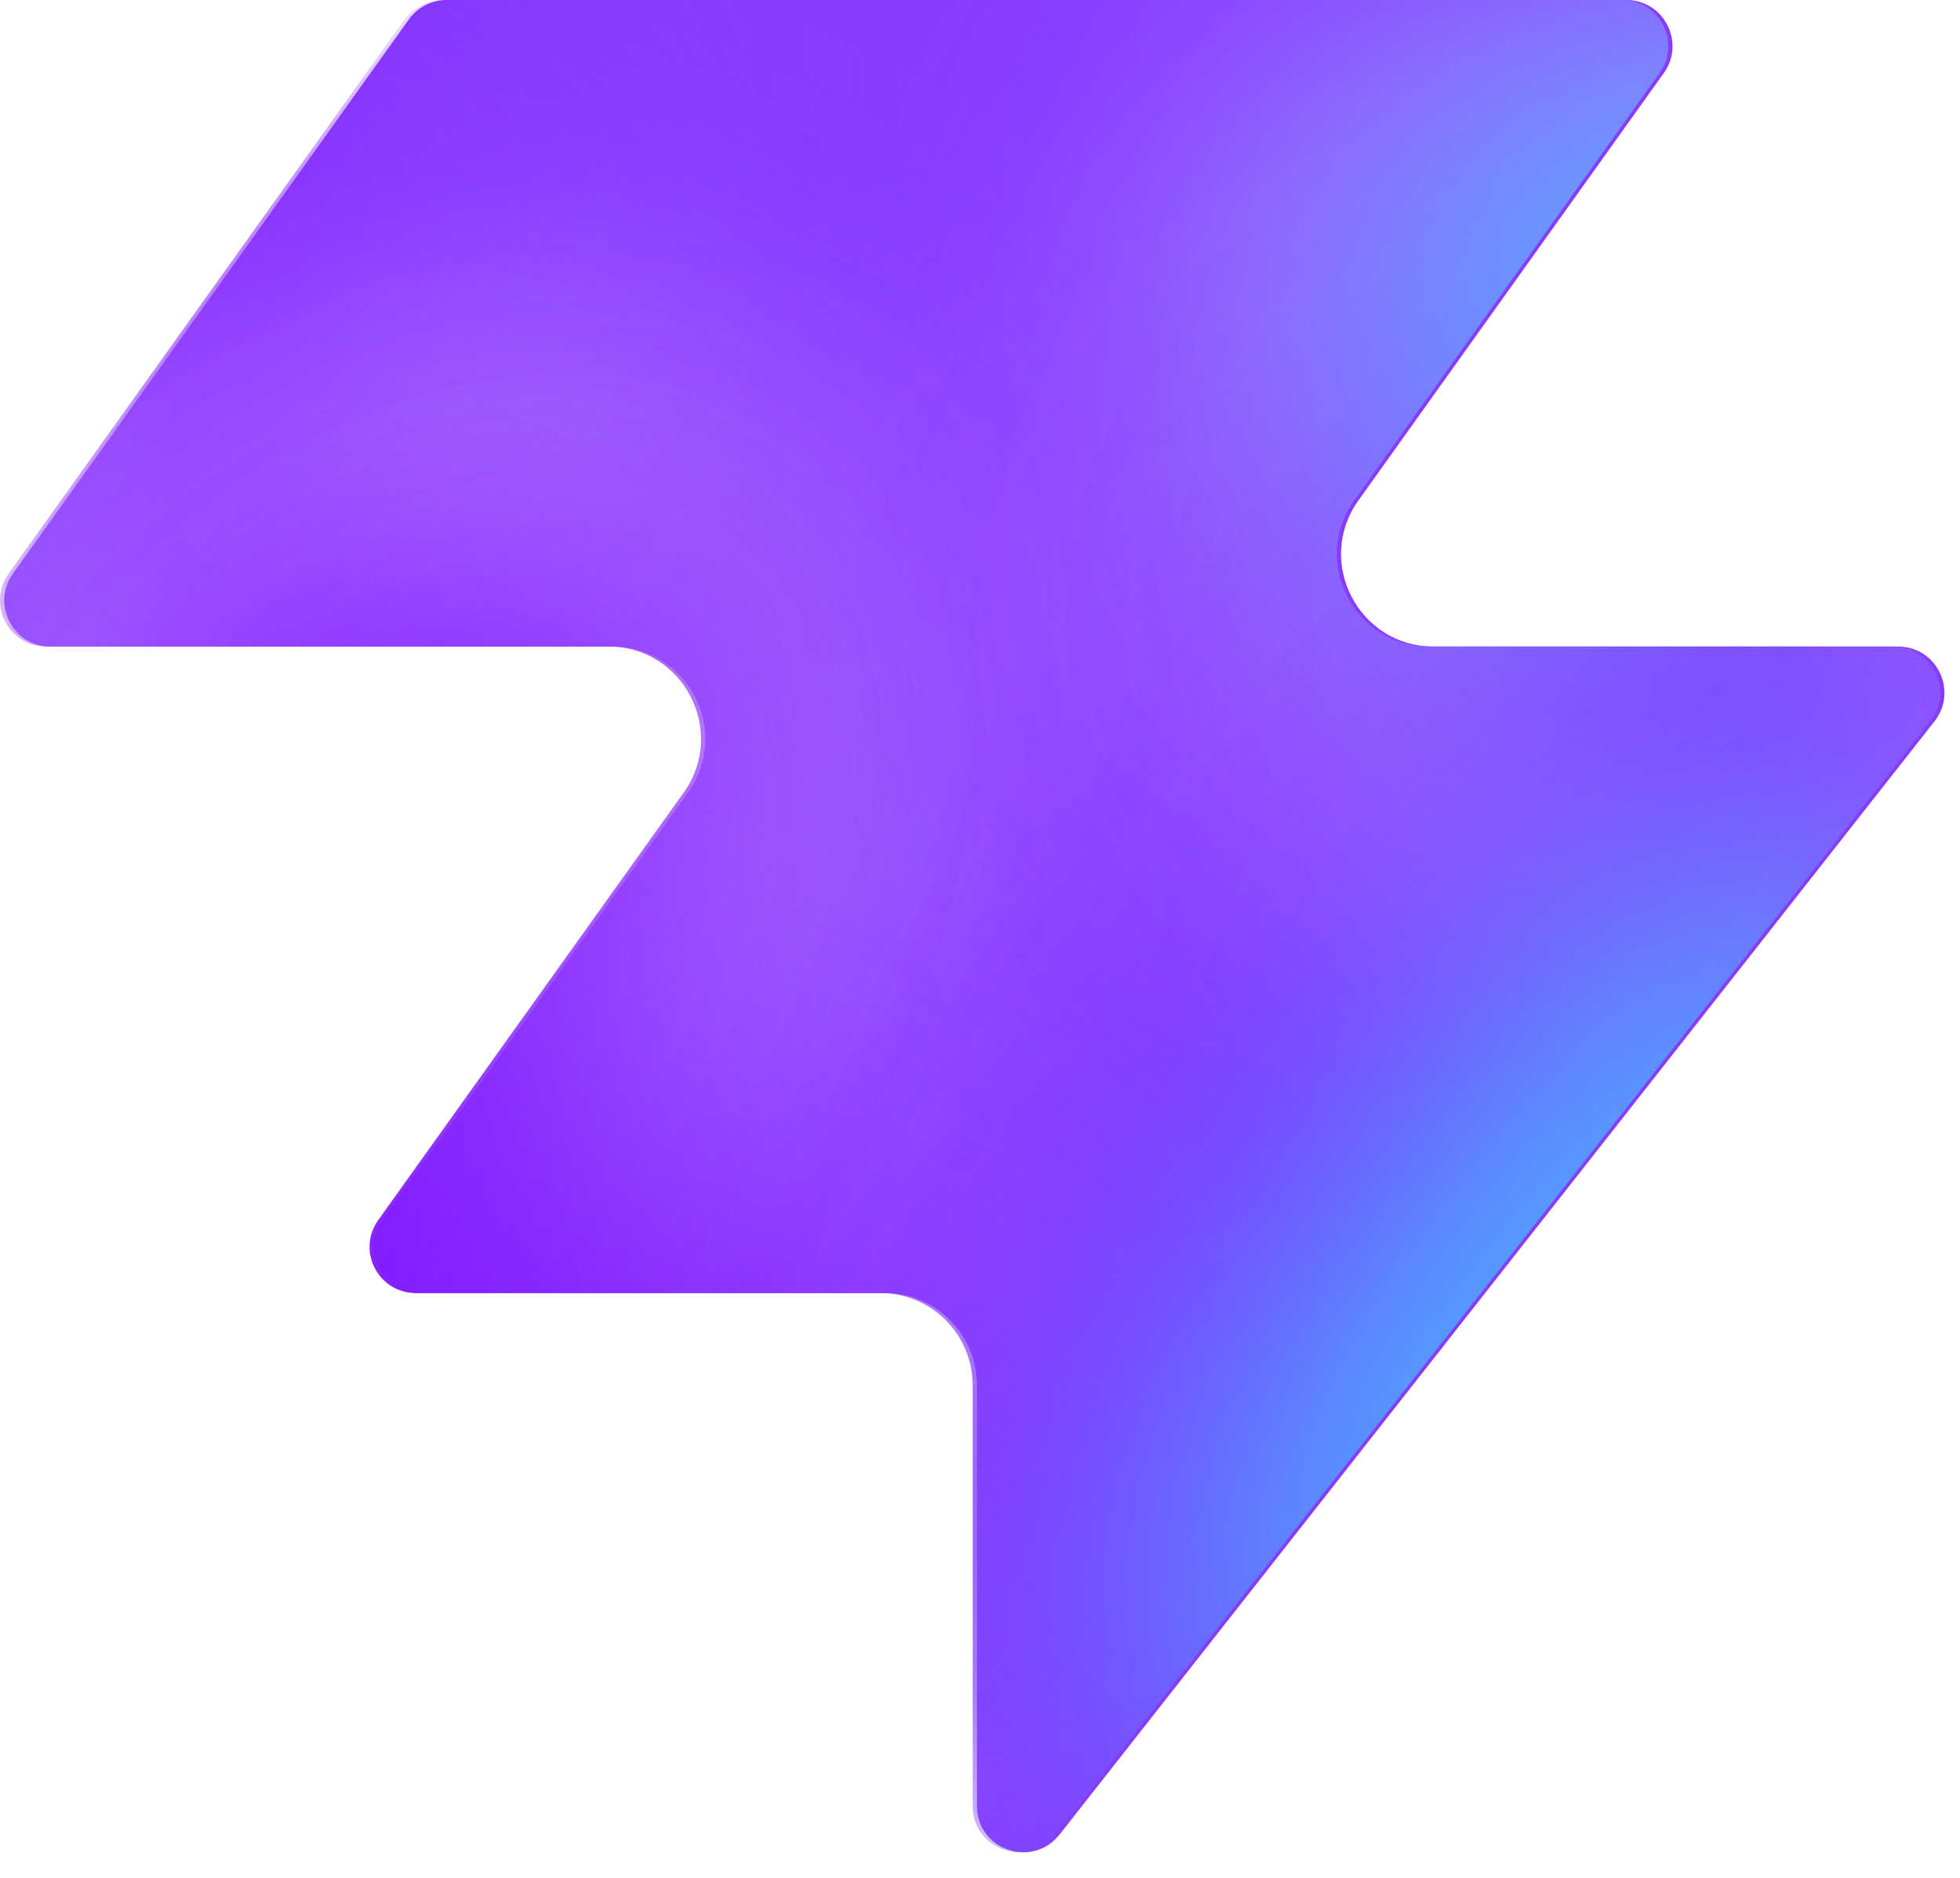
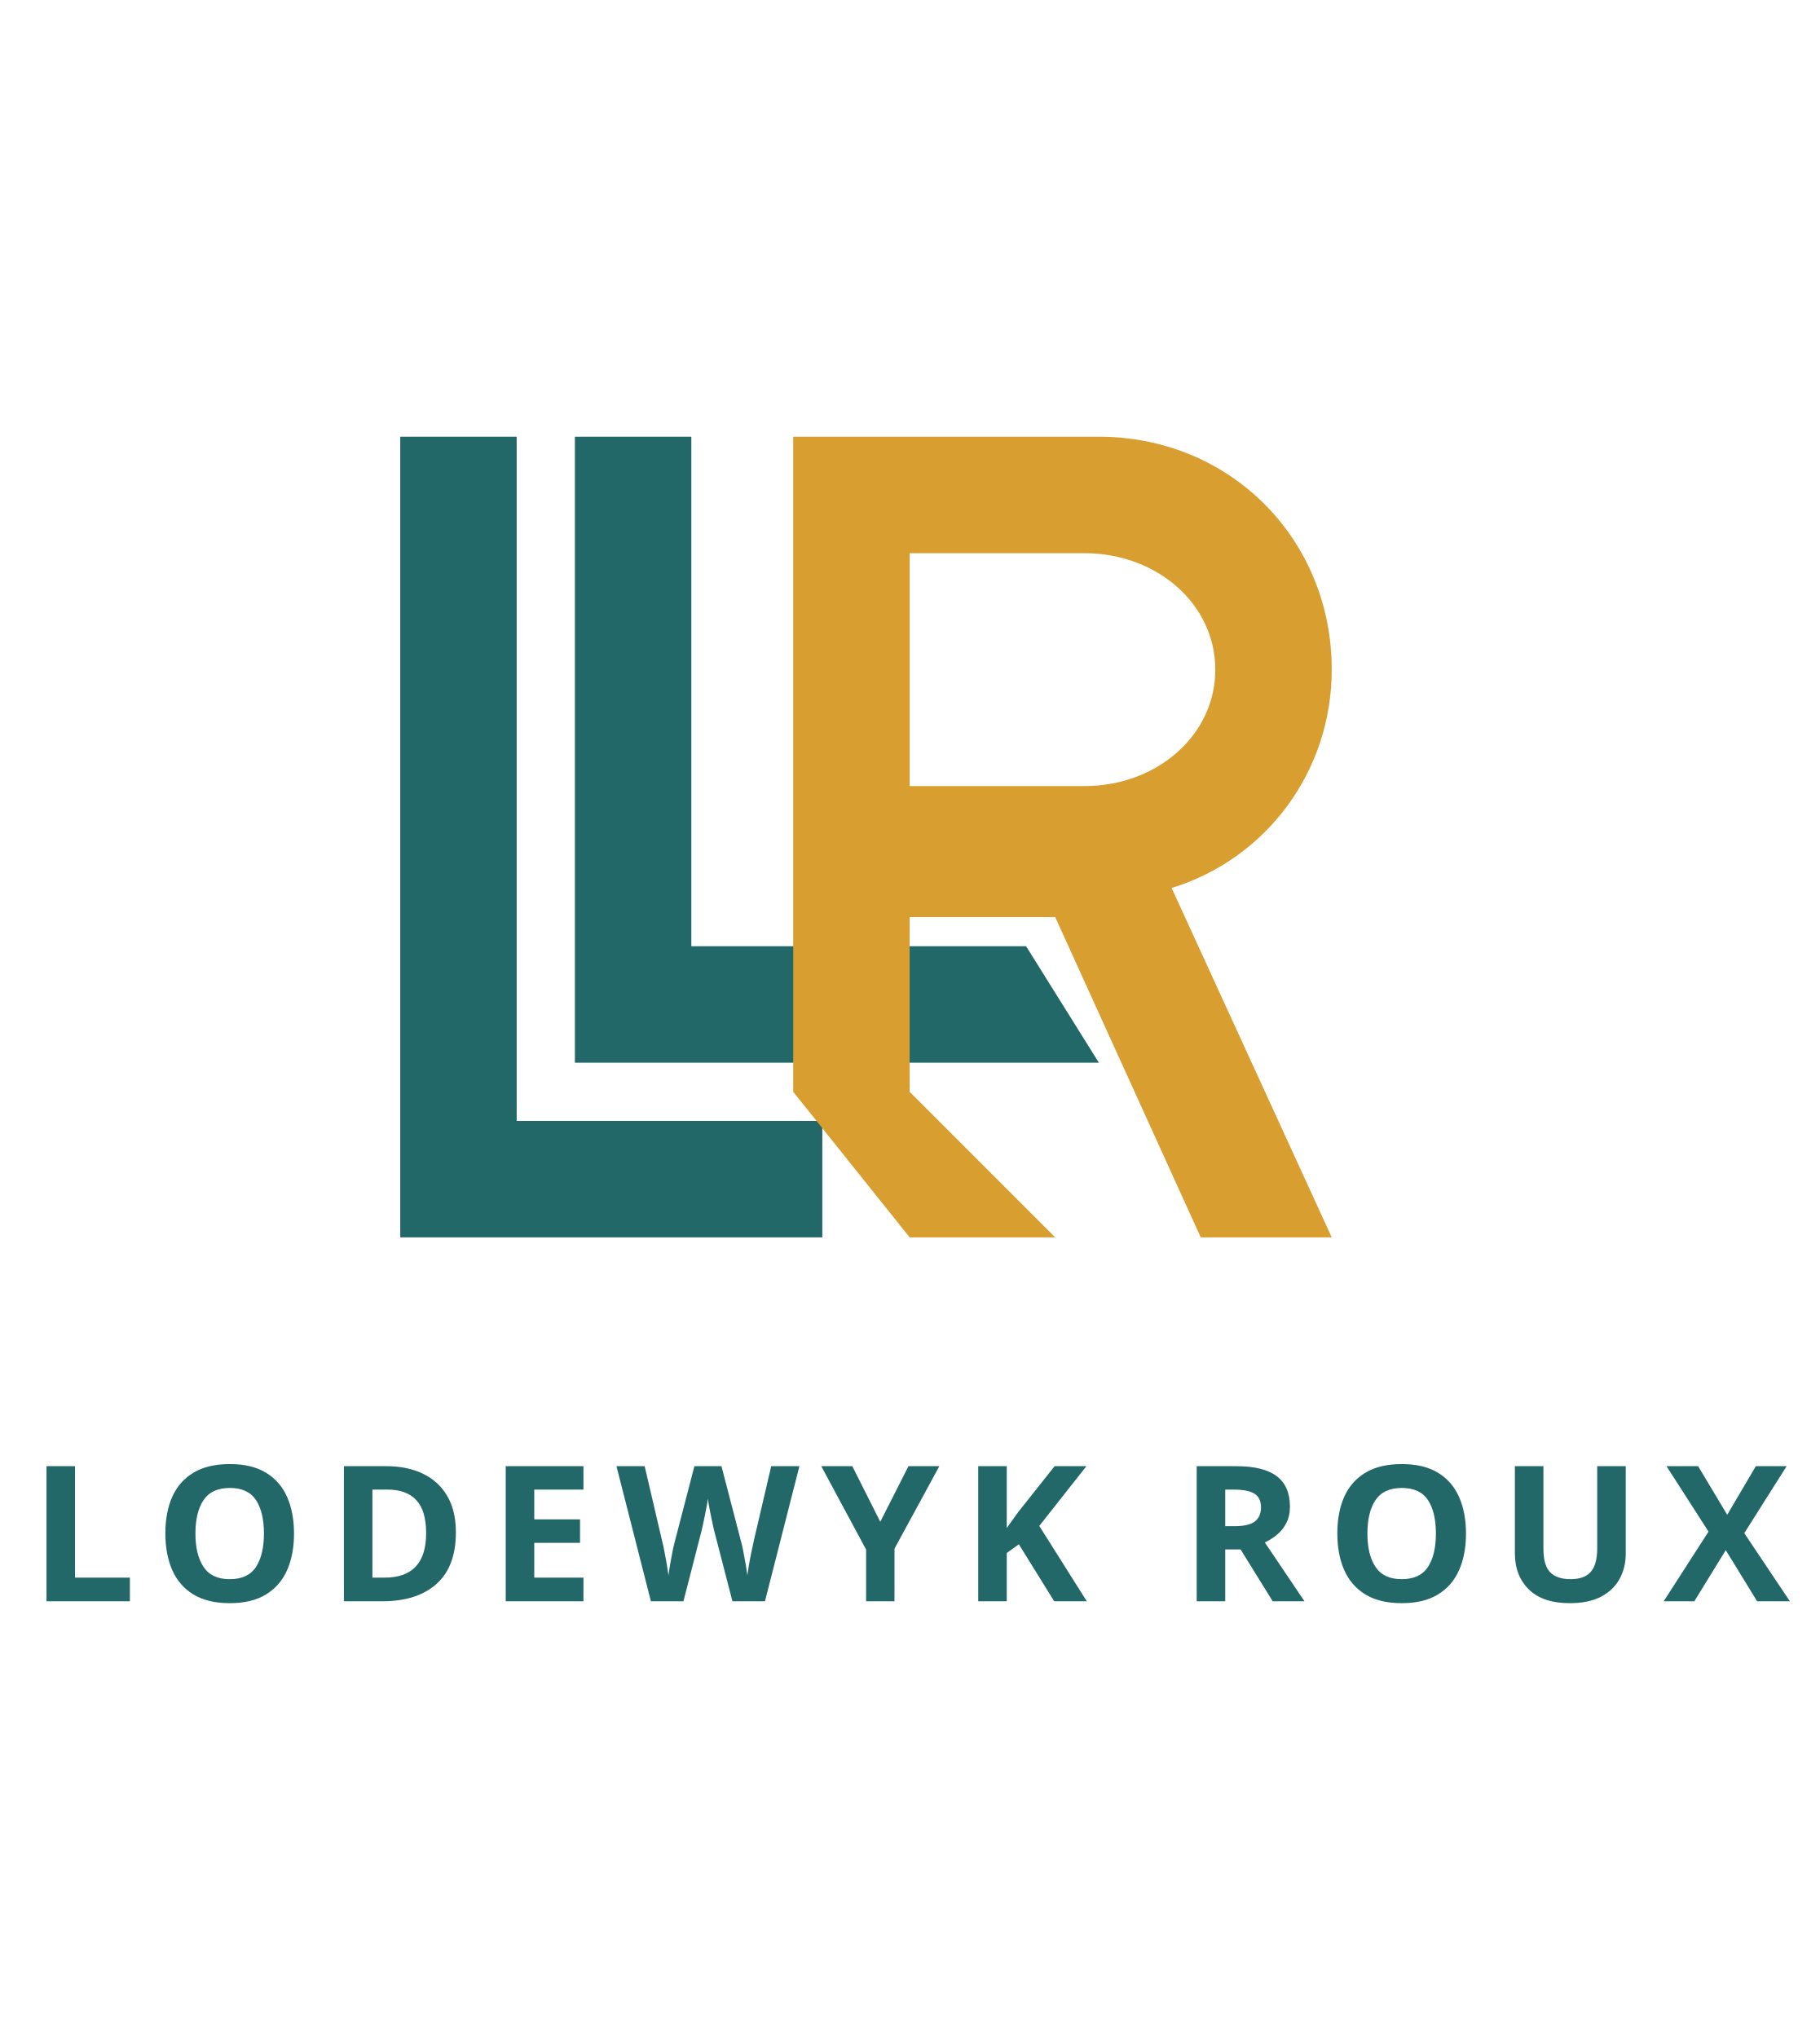
- <svg xmlns="http://www.w3.org/2000/svg" width="48" height="46" fill="none" viewBox="0 0 48 46">
-   <path fill="#863bff" d="M25.946 44.938c-.664.845-2.021.375-2.021-.698V33.937a2.26 2.26 0 0 0-2.262-2.262H10.287c-.92 0-1.456-1.04-.92-1.788l7.48-10.471c1.07-1.497 0-3.578-1.842-3.578H1.237c-.92 0-1.456-1.04-.92-1.788L10.013.474c.214-.297.556-.474.92-.474h28.894c.92 0 1.456 1.04.92 1.788l-7.48 10.471c-1.07 1.498 0 3.579 1.842 3.579h11.377c.943 0 1.473 1.088.89 1.83L25.947 44.94z" style="fill:#863bff;fill:color(display-p3 .525 .23 1);fill-opacity:1" />
-   <mask id="a" width="48" height="46" x="0" y="0" maskUnits="userSpaceOnUse" style="mask-type:alpha">
-     <path fill="#000" d="M25.842 44.938c-.664.844-2.021.375-2.021-.698V33.937a2.26 2.26 0 0 0-2.262-2.262H10.183c-.92 0-1.456-1.04-.92-1.788l7.48-10.471c1.07-1.498 0-3.579-1.842-3.579H1.133c-.92 0-1.456-1.04-.92-1.787L9.91.473c.214-.297.556-.474.92-.474h28.894c.92 0 1.456 1.04.92 1.788l-7.48 10.471c-1.07 1.498 0 3.578 1.842 3.578h11.377c.943 0 1.473 1.088.89 1.832L25.843 44.94z" style="fill:#000;fill-opacity:1" />
-   </mask>
-   <g mask="url(#a)">
-     <g filter="url(#b)">
-       <ellipse cx="5.508" cy="14.704" fill="#ede6ff" rx="5.508" ry="14.704" style="fill:#ede6ff;fill:color(display-p3 .927 .903 1);fill-opacity:1" transform="matrix(.00324 1 1 -.00324 -4.47 31.516)" />
-     </g>
-     <g filter="url(#c)">
-       <ellipse cx="10.399" cy="29.851" fill="#ede6ff" rx="10.399" ry="29.851" style="fill:#ede6ff;fill:color(display-p3 .927 .903 1);fill-opacity:1" transform="matrix(.00324 1 1 -.00324 -39.328 7.883)" />
-     </g>
-     <g filter="url(#d)">
-       <ellipse cx="5.508" cy="30.487" fill="#7e14ff" rx="5.508" ry="30.487" style="fill:#7e14ff;fill:color(display-p3 .492 .077 1);fill-opacity:1" transform="rotate(89.814 -25.913 -14.639)scale(1 -1)" />
-     </g>
-     <g filter="url(#e)">
-       <ellipse cx="5.508" cy="30.599" fill="#7e14ff" rx="5.508" ry="30.599" style="fill:#7e14ff;fill:color(display-p3 .492 .077 1);fill-opacity:1" transform="rotate(89.814 -32.644 -3.334)scale(1 -1)" />
-     </g>
-     <g filter="url(#f)">
-       <ellipse cx="5.508" cy="30.599" fill="#7e14ff" rx="5.508" ry="30.599" style="fill:#7e14ff;fill:color(display-p3 .492 .077 1);fill-opacity:1" transform="matrix(.00324 1 1 -.00324 -34.34 30.47)" />
-     </g>
-     <g filter="url(#g)">
-       <ellipse cx="14.072" cy="22.078" fill="#ede6ff" rx="14.072" ry="22.078" style="fill:#ede6ff;fill:color(display-p3 .927 .903 1);fill-opacity:1" transform="rotate(93.35 24.506 48.493)scale(-1 1)" />
-     </g>
-     <g filter="url(#h)">
-       <ellipse cx="3.47" cy="21.501" fill="#7e14ff" rx="3.47" ry="21.501" style="fill:#7e14ff;fill:color(display-p3 .492 .077 1);fill-opacity:1" transform="rotate(89.009 28.708 47.59)scale(-1 1)" />
-     </g>
-     <g filter="url(#i)">
-       <ellipse cx="3.47" cy="21.501" fill="#7e14ff" rx="3.47" ry="21.501" style="fill:#7e14ff;fill:color(display-p3 .492 .077 1);fill-opacity:1" transform="rotate(89.009 28.708 47.59)scale(-1 1)" />
-     </g>
-     <g filter="url(#j)">
-       <ellipse cx=".387" cy="8.972" fill="#7e14ff" rx="4.407" ry="29.108" style="fill:#7e14ff;fill:color(display-p3 .492 .077 1);fill-opacity:1" transform="rotate(39.51 .387 8.972)" />
-     </g>
-     <g filter="url(#k)">
-       <ellipse cx="47.523" cy="-6.092" fill="#7e14ff" rx="4.407" ry="29.108" style="fill:#7e14ff;fill:color(display-p3 .492 .077 1);fill-opacity:1" transform="rotate(37.892 47.523 -6.092)" />
-     </g>
-     <g filter="url(#l)">
-       <ellipse cx="41.412" cy="6.333" fill="#47bfff" rx="5.971" ry="9.665" style="fill:#47bfff;fill:color(display-p3 .28 .748 1);fill-opacity:1" transform="rotate(37.892 41.412 6.333)" />
-     </g>
-     <g filter="url(#m)">
-       <ellipse cx="-1.879" cy="38.332" fill="#7e14ff" rx="4.407" ry="29.108" style="fill:#7e14ff;fill:color(display-p3 .492 .077 1);fill-opacity:1" transform="rotate(37.892 -1.88 38.332)" />
-     </g>
-     <g filter="url(#n)">
-       <ellipse cx="-1.879" cy="38.332" fill="#7e14ff" rx="4.407" ry="29.108" style="fill:#7e14ff;fill:color(display-p3 .492 .077 1);fill-opacity:1" transform="rotate(37.892 -1.88 38.332)" />
-     </g>
-     <g filter="url(#o)">
-       <ellipse cx="35.651" cy="29.907" fill="#7e14ff" rx="4.407" ry="29.108" style="fill:#7e14ff;fill:color(display-p3 .492 .077 1);fill-opacity:1" transform="rotate(37.892 35.651 29.907)" />
-     </g>
-     <g filter="url(#p)">
-       <ellipse cx="38.418" cy="32.4" fill="#47bfff" rx="5.971" ry="15.297" style="fill:#47bfff;fill:color(display-p3 .28 .748 1);fill-opacity:1" transform="rotate(37.892 38.418 32.4)" />
-     </g>
+ <svg xmlns="http://www.w3.org/2000/svg" viewBox="0 0 500 560" width="100%" height="100%">
+   <g id="logo-mark">
+     <path fill="#226868" fill-rule="evenodd" d="       M 110,120 L 142,120 L 142,308 L 226,308 L 226,340 L 110,340 Z       M 158,120 L 190,120 L 190,260 L 282,260 L 302,292 L 158,292 Z     " />
+     <path fill="#D99E30" fill-rule="evenodd" d="       M 218,120 L 302,120 C 338,120 366,148 366,184 C 366,212 348,236 322,244 L 366,340 L 330,340 L 290,252 L 250,252 L 250,300 L 290,340 L 250,340 L 218,300 Z       M 250,152 L 298,152 C 318,152 334,166 334,184 C 334,202 318,216 298,216 L 250,216 Z     " />
  </g>
-   <defs>
-     <filter id="b" width="60.045" height="41.654" x="-19.77" y="16.149" color-interpolation-filters="sRGB" filterUnits="userSpaceOnUse">
-       <feFlood flood-opacity="0" result="BackgroundImageFix" />
-       <feBlend in="SourceGraphic" in2="BackgroundImageFix" result="shape" />
-       <feGaussianBlur result="effect1_foregroundBlur_2002_17158" stdDeviation="7.659" />
-     </filter>
-     <filter id="c" width="90.34" height="51.437" x="-54.613" y="-7.533" color-interpolation-filters="sRGB" filterUnits="userSpaceOnUse">
-       <feFlood flood-opacity="0" result="BackgroundImageFix" />
-       <feBlend in="SourceGraphic" in2="BackgroundImageFix" result="shape" />
-       <feGaussianBlur result="effect1_foregroundBlur_2002_17158" stdDeviation="7.659" />
-     </filter>
-     <filter id="d" width="79.355" height="29.4" x="-49.64" y="2.03" color-interpolation-filters="sRGB" filterUnits="userSpaceOnUse">
-       <feFlood flood-opacity="0" result="BackgroundImageFix" />
-       <feBlend in="SourceGraphic" in2="BackgroundImageFix" result="shape" />
-       <feGaussianBlur result="effect1_foregroundBlur_2002_17158" stdDeviation="4.596" />
-     </filter>
-     <filter id="e" width="79.579" height="29.4" x="-45.045" y="20.029" color-interpolation-filters="sRGB" filterUnits="userSpaceOnUse">
-       <feFlood flood-opacity="0" result="BackgroundImageFix" />
-       <feBlend in="SourceGraphic" in2="BackgroundImageFix" result="shape" />
-       <feGaussianBlur result="effect1_foregroundBlur_2002_17158" stdDeviation="4.596" />
-     </filter>
-     <filter id="f" width="79.579" height="29.4" x="-43.513" y="21.178" color-interpolation-filters="sRGB" filterUnits="userSpaceOnUse">
-       <feFlood flood-opacity="0" result="BackgroundImageFix" />
-       <feBlend in="SourceGraphic" in2="BackgroundImageFix" result="shape" />
-       <feGaussianBlur result="effect1_foregroundBlur_2002_17158" stdDeviation="4.596" />
-     </filter>
-     <filter id="g" width="74.749" height="58.852" x="15.756" y="-17.901" color-interpolation-filters="sRGB" filterUnits="userSpaceOnUse">
-       <feFlood flood-opacity="0" result="BackgroundImageFix" />
-       <feBlend in="SourceGraphic" in2="BackgroundImageFix" result="shape" />
-       <feGaussianBlur result="effect1_foregroundBlur_2002_17158" stdDeviation="7.659" />
-     </filter>
-     <filter id="h" width="61.377" height="25.362" x="23.548" y="2.284" color-interpolation-filters="sRGB" filterUnits="userSpaceOnUse">
-       <feFlood flood-opacity="0" result="BackgroundImageFix" />
-       <feBlend in="SourceGraphic" in2="BackgroundImageFix" result="shape" />
-       <feGaussianBlur result="effect1_foregroundBlur_2002_17158" stdDeviation="4.596" />
-     </filter>
-     <filter id="i" width="61.377" height="25.362" x="23.548" y="2.284" color-interpolation-filters="sRGB" filterUnits="userSpaceOnUse">
-       <feFlood flood-opacity="0" result="BackgroundImageFix" />
-       <feBlend in="SourceGraphic" in2="BackgroundImageFix" result="shape" />
-       <feGaussianBlur result="effect1_foregroundBlur_2002_17158" stdDeviation="4.596" />
-     </filter>
-     <filter id="j" width="56.045" height="63.649" x="-27.636" y="-22.853" color-interpolation-filters="sRGB" filterUnits="userSpaceOnUse">
-       <feFlood flood-opacity="0" result="BackgroundImageFix" />
-       <feBlend in="SourceGraphic" in2="BackgroundImageFix" result="shape" />
-       <feGaussianBlur result="effect1_foregroundBlur_2002_17158" stdDeviation="4.596" />
-     </filter>
-     <filter id="k" width="54.814" height="64.646" x="20.116" y="-38.415" color-interpolation-filters="sRGB" filterUnits="userSpaceOnUse">
-       <feFlood flood-opacity="0" result="BackgroundImageFix" />
-       <feBlend in="SourceGraphic" in2="BackgroundImageFix" result="shape" />
-       <feGaussianBlur result="effect1_foregroundBlur_2002_17158" stdDeviation="4.596" />
-     </filter>
-     <filter id="l" width="33.541" height="35.313" x="24.641" y="-11.323" color-interpolation-filters="sRGB" filterUnits="userSpaceOnUse">
-       <feFlood flood-opacity="0" result="BackgroundImageFix" />
-       <feBlend in="SourceGraphic" in2="BackgroundImageFix" result="shape" />
-       <feGaussianBlur result="effect1_foregroundBlur_2002_17158" stdDeviation="4.596" />
-     </filter>
-     <filter id="m" width="54.814" height="64.646" x="-29.286" y="6.009" color-interpolation-filters="sRGB" filterUnits="userSpaceOnUse">
-       <feFlood flood-opacity="0" result="BackgroundImageFix" />
-       <feBlend in="SourceGraphic" in2="BackgroundImageFix" result="shape" />
-       <feGaussianBlur result="effect1_foregroundBlur_2002_17158" stdDeviation="4.596" />
-     </filter>
-     <filter id="n" width="54.814" height="64.646" x="-29.286" y="6.009" color-interpolation-filters="sRGB" filterUnits="userSpaceOnUse">
-       <feFlood flood-opacity="0" result="BackgroundImageFix" />
-       <feBlend in="SourceGraphic" in2="BackgroundImageFix" result="shape" />
-       <feGaussianBlur result="effect1_foregroundBlur_2002_17158" stdDeviation="4.596" />
-     </filter>
-     <filter id="o" width="54.814" height="64.646" x="8.244" y="-2.416" color-interpolation-filters="sRGB" filterUnits="userSpaceOnUse">
-       <feFlood flood-opacity="0" result="BackgroundImageFix" />
-       <feBlend in="SourceGraphic" in2="BackgroundImageFix" result="shape" />
-       <feGaussianBlur result="effect1_foregroundBlur_2002_17158" stdDeviation="4.596" />
-     </filter>
-     <filter id="p" width="39.409" height="43.623" x="18.713" y="10.588" color-interpolation-filters="sRGB" filterUnits="userSpaceOnUse">
-       <feFlood flood-opacity="0" result="BackgroundImageFix" />
-       <feBlend in="SourceGraphic" in2="BackgroundImageFix" result="shape" />
-       <feGaussianBlur result="effect1_foregroundBlur_2002_17158" stdDeviation="4.596" />
-     </filter>
-   </defs>
+   <text x="250" y="440" text-anchor="middle" fill="#226868" font-family="'Bebas Neue', 'Oswald', 'Arial Narrow', sans-serif" font-size="52" font-weight="bold" letter-spacing="6">
+     LODEWYK ROUX
+   </text>
</svg>
